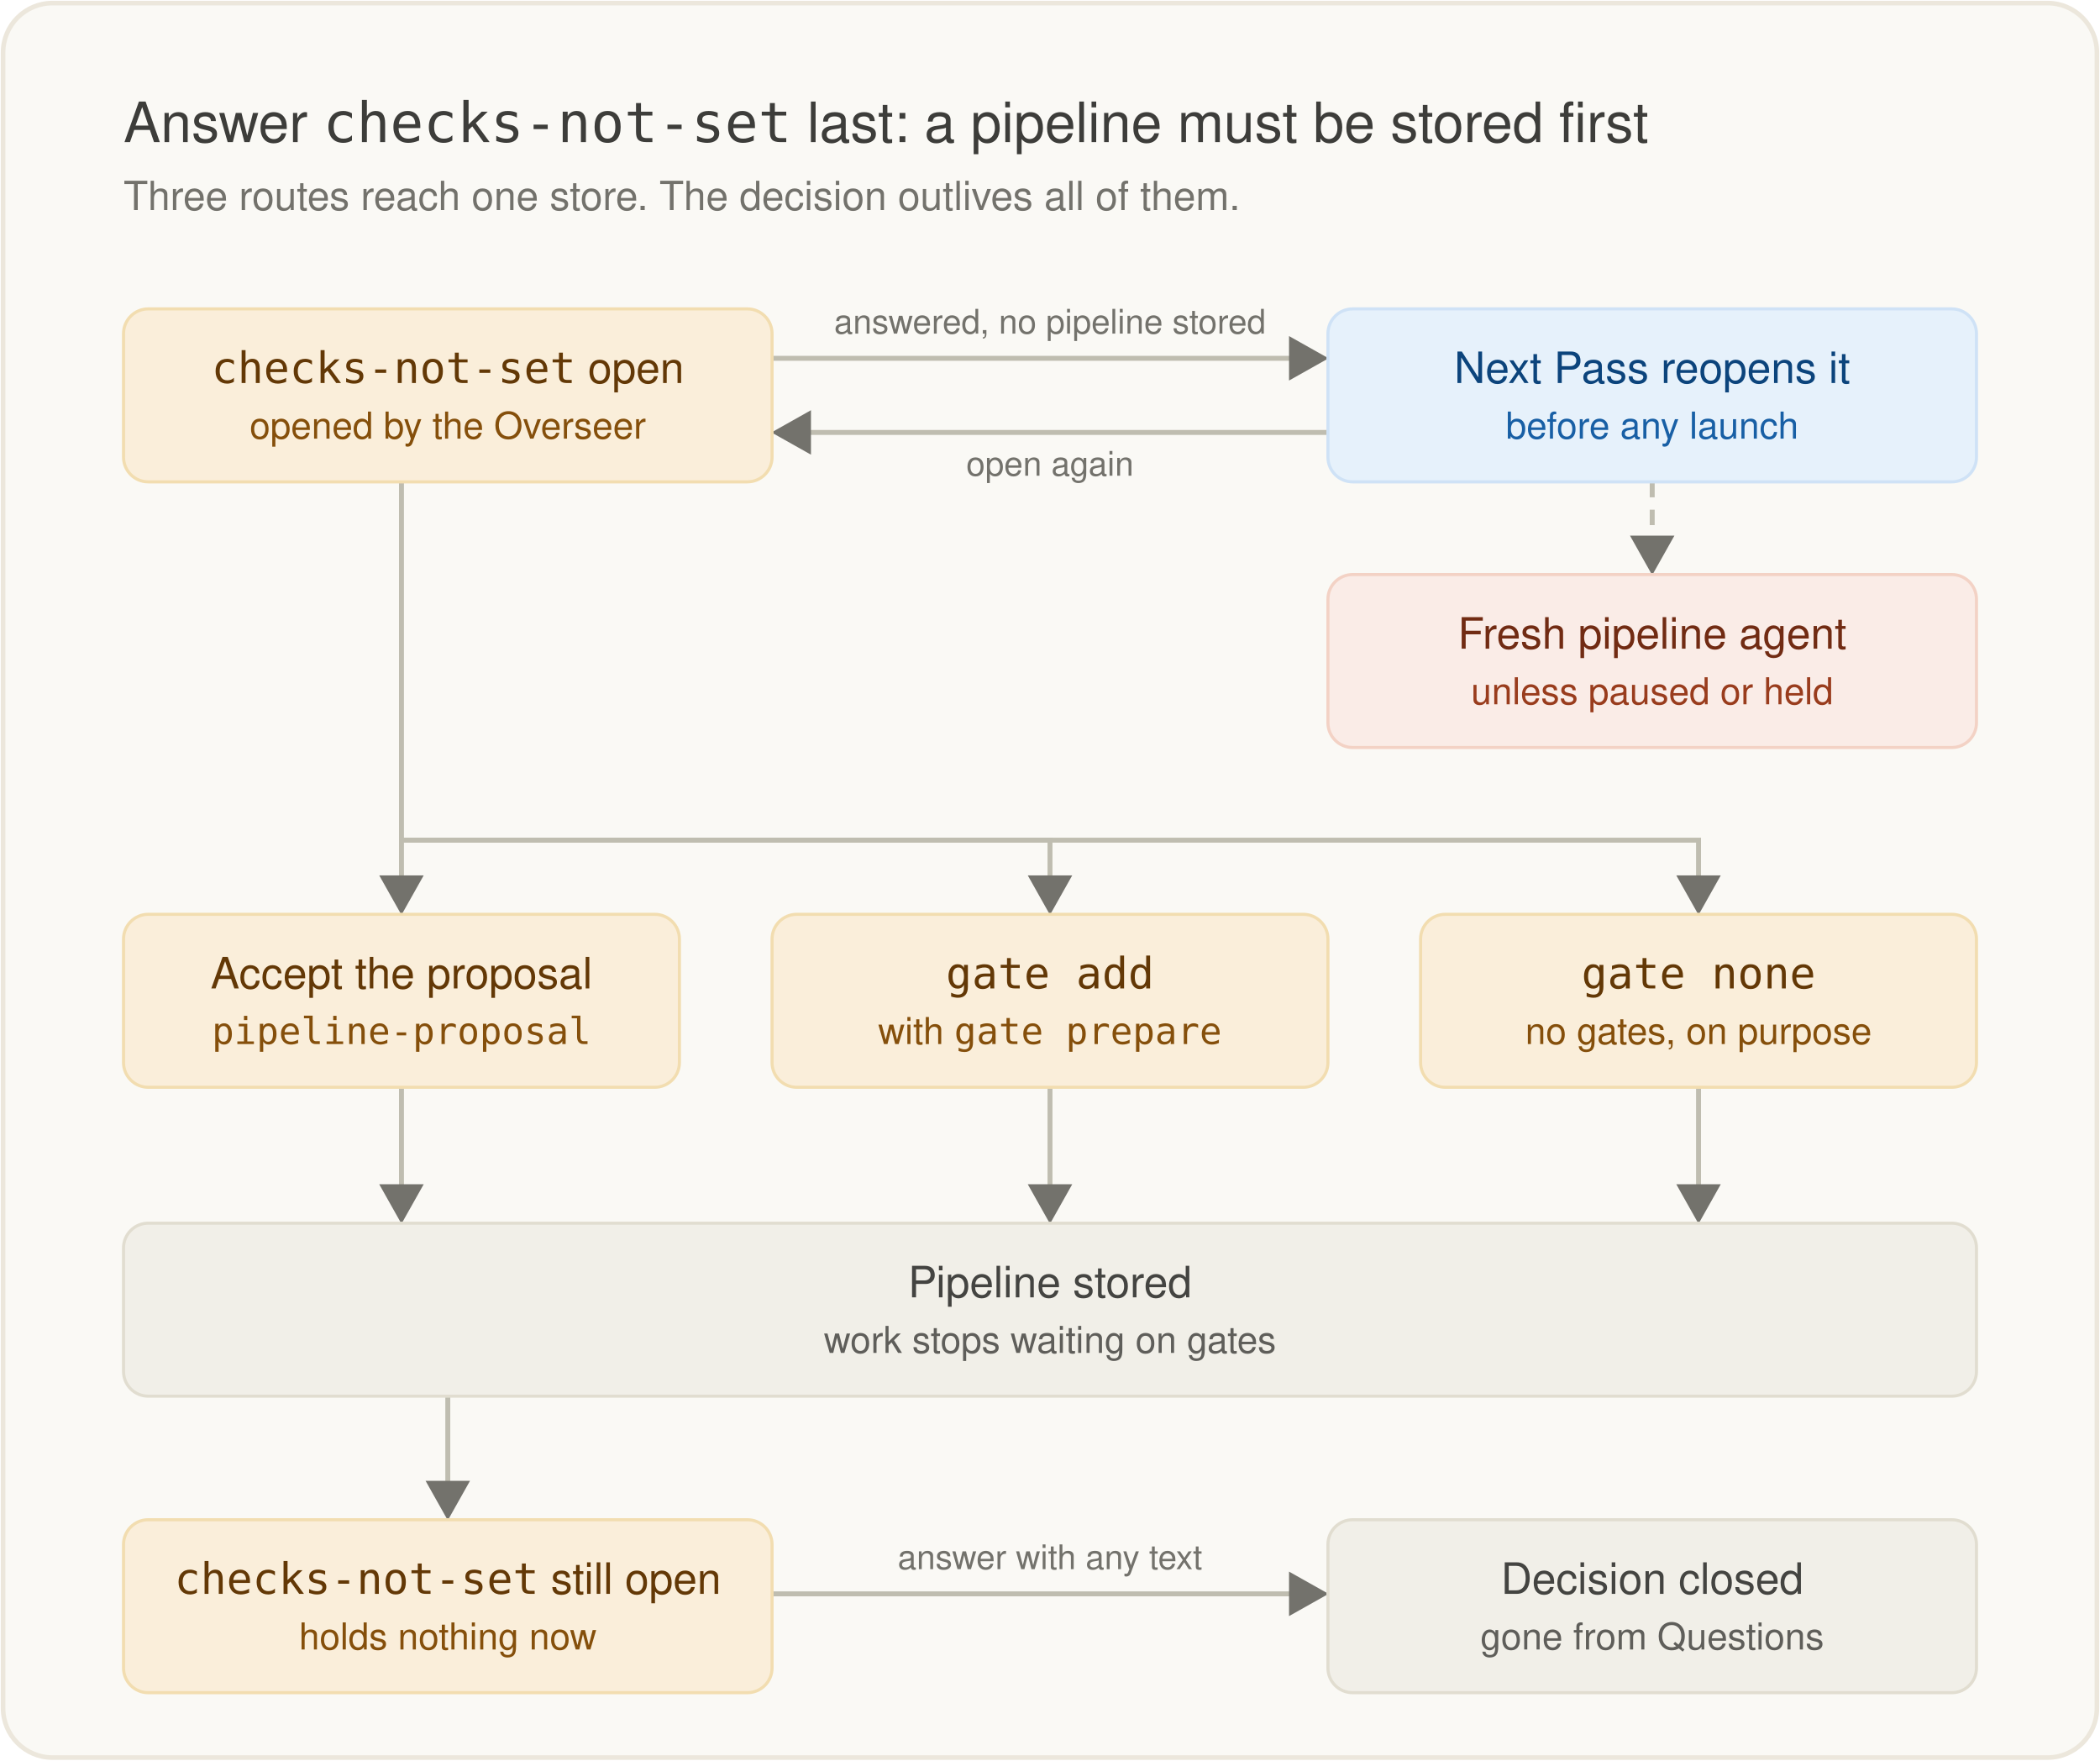
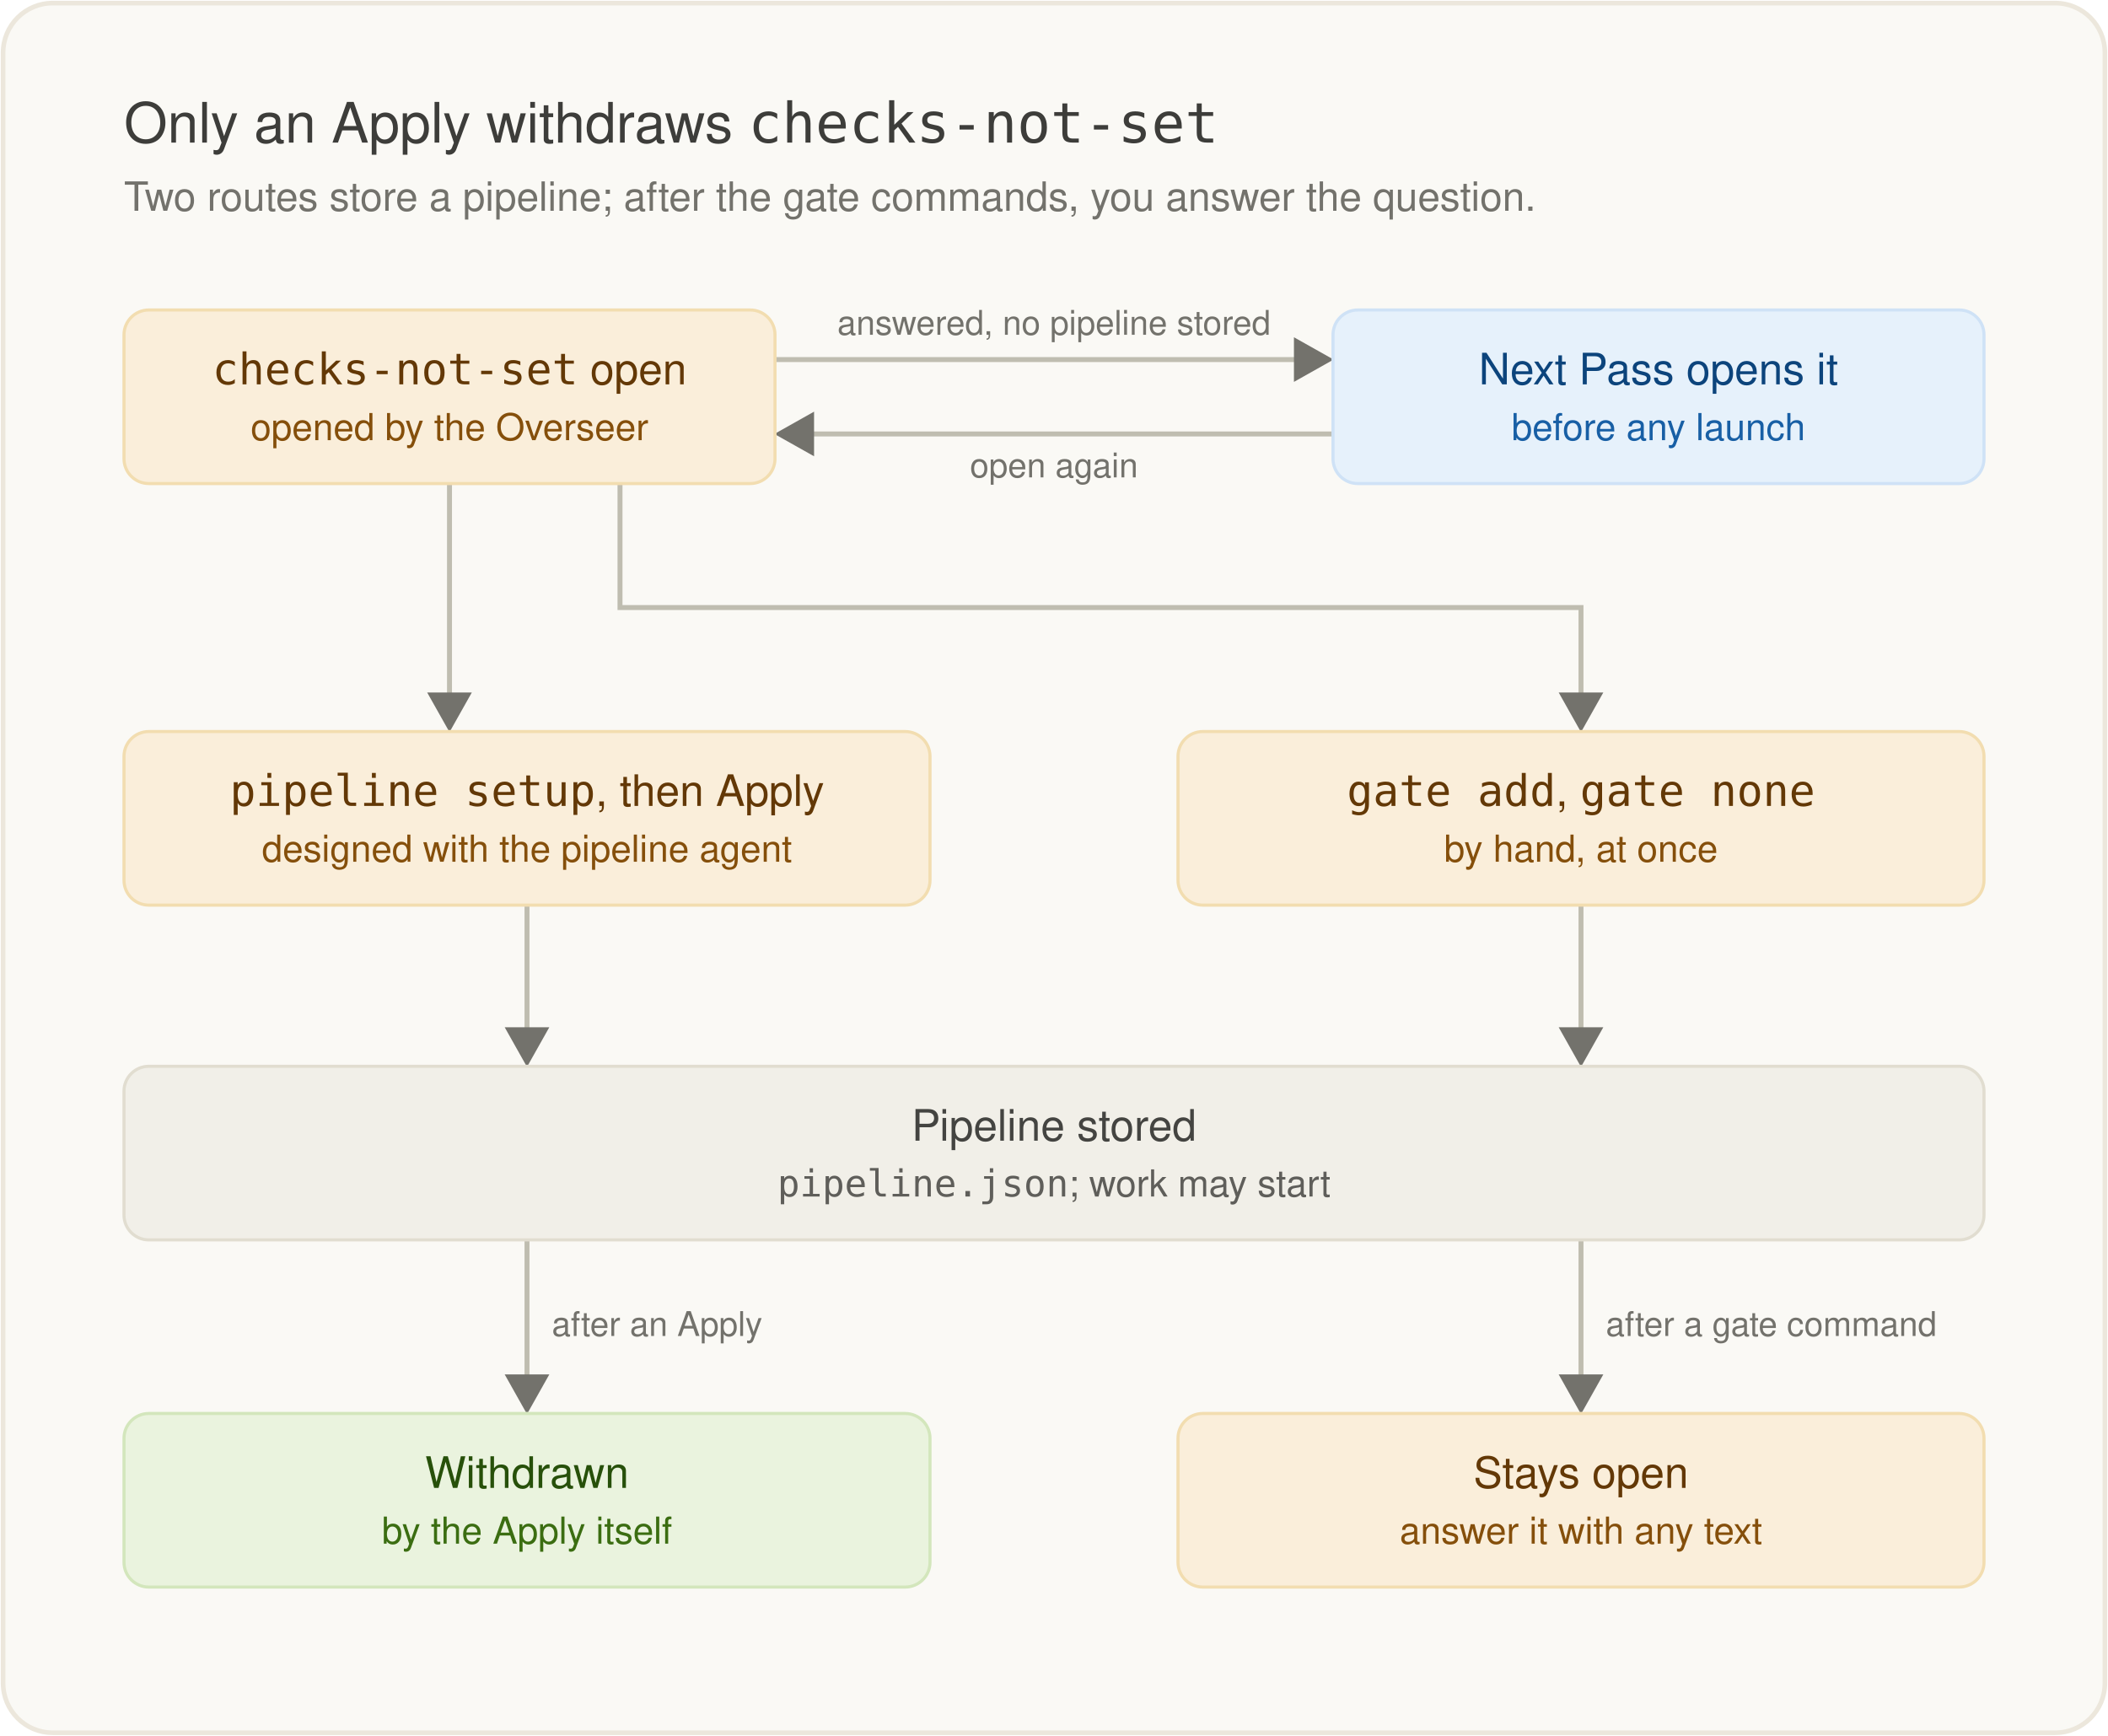
- <svg xmlns="http://www.w3.org/2000/svg" width="680" height="570" viewBox="0 0 680 570" role="img" font-family="-apple-system,BlinkMacSystemFont,'Segoe UI',Helvetica,Arial,sans-serif">
+ <svg xmlns="http://www.w3.org/2000/svg" width="680" height="560" viewBox="0 0 680 560" role="img" font-family="-apple-system,BlinkMacSystemFont,'Segoe UI',Helvetica,Arial,sans-serif">
  <defs>
    <marker id="ah" markerWidth="9" markerHeight="9" refX="6" refY="4.5" orient="auto">
      <path d="M0,0 L8,4.5 L0,9 z" fill="#73726c" />
    </marker>
  </defs>
-   <rect x="1" y="1" width="678" height="568" rx="16" fill="#FAF9F5" stroke="#ECE7DC" stroke-width="1.5" />
-   <text x="40" y="46" font-size="18" font-weight="500" fill="#3d3d3a">Answer <tspan font-family="ui-monospace,Menlo,Consolas,monospace">checks-not-set</tspan> last: a pipeline must be stored first</text>
-   <text x="40" y="68" font-size="13" fill="#73726c">Three routes reach one store. The decision outlives all of them.</text>
-   <path d="M130,156 L130,293" fill="none" stroke="#bfbdb0" stroke-width="1.6" marker-end="url(#ah)" />
-   <path d="M130,272 L340,272 L340,293" fill="none" stroke="#bfbdb0" stroke-width="1.6" marker-end="url(#ah)" />
-   <path d="M130,272 L550,272 L550,293" fill="none" stroke="#bfbdb0" stroke-width="1.6" marker-end="url(#ah)" />
-   <path d="M535,156 L535,183" fill="none" stroke="#bfbdb0" stroke-width="1.6" stroke-dasharray="5 4" marker-end="url(#ah)" />
-   <path d="M130,352 L130,393" fill="none" stroke="#bfbdb0" stroke-width="1.6" marker-end="url(#ah)" />
-   <path d="M340,352 L340,393" fill="none" stroke="#bfbdb0" stroke-width="1.6" marker-end="url(#ah)" />
-   <path d="M550,352 L550,393" fill="none" stroke="#bfbdb0" stroke-width="1.6" marker-end="url(#ah)" />
-   <path d="M145,452 L145,489" fill="none" stroke="#bfbdb0" stroke-width="1.6" marker-end="url(#ah)" />
-   <path d="M250,516 L427,516" fill="none" stroke="#bfbdb0" stroke-width="1.6" marker-end="url(#ah)" />
+   <rect x="1" y="1" width="678" height="558" rx="16" fill="#FAF9F5" stroke="#ECE7DC" stroke-width="1.5" />
+   <text x="40" y="46" font-size="18" font-weight="500" fill="#3d3d3a">Only an Apply withdraws <tspan font-family="ui-monospace,Menlo,Consolas,monospace">checks-not-set</tspan>
+   </text>
+   <text x="40" y="68" font-size="13" fill="#73726c">Two routes store a pipeline; after the gate commands, you answer the question.</text>
  <path d="M250,116 L427,116" fill="none" stroke="#bfbdb0" stroke-width="1.6" marker-end="url(#ah)" />
  <path d="M430,140 L253,140" fill="none" stroke="#bfbdb0" stroke-width="1.6" marker-end="url(#ah)" />
  <text x="340" y="108" font-size="11" fill="#73726c" text-anchor="middle">answered, no pipeline stored</text>
  <text x="340" y="154" font-size="11" fill="#73726c" text-anchor="middle">open again</text>
+   <path d="M145,156 L145,233" fill="none" stroke="#bfbdb0" stroke-width="1.6" marker-end="url(#ah)" />
+   <path d="M200,156 L200,196 L510,196 L510,233" fill="none" stroke="#bfbdb0" stroke-width="1.6" marker-end="url(#ah)" />
+   <path d="M170,292 L170,341" fill="none" stroke="#bfbdb0" stroke-width="1.6" marker-end="url(#ah)" />
+   <path d="M510,292 L510,341" fill="none" stroke="#bfbdb0" stroke-width="1.6" marker-end="url(#ah)" />
+   <path d="M170,400 L170,453" fill="none" stroke="#bfbdb0" stroke-width="1.6" marker-end="url(#ah)" />
+   <text x="178" y="431" font-size="11" fill="#73726c" text-anchor="start">after an Apply</text>
+   <path d="M510,400 L510,453" fill="none" stroke="#bfbdb0" stroke-width="1.6" marker-end="url(#ah)" />
+   <text x="518" y="431" font-size="11" fill="#73726c" text-anchor="start">after a gate command</text>
  <rect x="40" y="100" width="210" height="56" rx="8" fill="#FAEEDA" stroke="#F2DDB0" stroke-width="1" />
-   <text x="145.0" y="124" font-size="14" font-weight="500" fill="#633806" text-anchor="middle">
+   <text x="145" y="124" font-size="14" font-weight="500" fill="#633806" text-anchor="middle">
    <tspan font-family="ui-monospace,Menlo,Consolas,monospace">checks-not-set</tspan> open</text>
-   <text x="145.0" y="142" font-size="12" fill="#854F0B" text-anchor="middle">opened by the Overseer</text>
+   <text x="145" y="142" font-size="12" fill="#854F0B" text-anchor="middle">opened by the Overseer</text>
  <rect x="430" y="100" width="210" height="56" rx="8" fill="#E6F1FB" stroke="#CFE2F6" stroke-width="1" />
-   <text x="535.0" y="124" font-size="14" font-weight="500" fill="#0C447C" text-anchor="middle">Next Pass reopens it</text>
-   <text x="535.0" y="142" font-size="12" fill="#185FA5" text-anchor="middle">before any launch</text>
-   <rect x="430" y="186" width="210" height="56" rx="8" fill="#FAECE7" stroke="#F3D2C5" stroke-width="1" />
-   <text x="535.0" y="210" font-size="14" font-weight="500" fill="#712B13" text-anchor="middle">Fresh pipeline agent</text>
-   <text x="535.0" y="228" font-size="12" fill="#993C1D" text-anchor="middle">unless paused or held</text>
-   <rect x="40" y="296" width="180" height="56" rx="8" fill="#FAEEDA" stroke="#F2DDB0" stroke-width="1" />
-   <text x="130.0" y="320" font-size="14" font-weight="500" fill="#633806" text-anchor="middle">Accept the proposal</text>
-   <text x="130.0" y="338" font-size="12" fill="#854F0B" text-anchor="middle">
-     <tspan font-family="ui-monospace,Menlo,Consolas,monospace">pipeline-proposal</tspan>
+   <text x="535" y="124" font-size="14" font-weight="500" fill="#0C447C" text-anchor="middle">Next Pass opens it</text>
+   <text x="535" y="142" font-size="12" fill="#185FA5" text-anchor="middle">before any launch</text>
+   <rect x="40" y="236" width="260" height="56" rx="8" fill="#FAEEDA" stroke="#F2DDB0" stroke-width="1" />
+   <text x="170" y="260" font-size="14" font-weight="500" fill="#633806" text-anchor="middle">
+     <tspan font-family="ui-monospace,Menlo,Consolas,monospace">pipeline setup</tspan>, then Apply</text>
+   <text x="170" y="278" font-size="12" fill="#854F0B" text-anchor="middle">designed with the pipeline agent</text>
+   <rect x="380" y="236" width="260" height="56" rx="8" fill="#FAEEDA" stroke="#F2DDB0" stroke-width="1" />
+   <text x="510" y="260" font-size="14" font-weight="500" fill="#633806" text-anchor="middle">
+     <tspan font-family="ui-monospace,Menlo,Consolas,monospace">gate add</tspan>, <tspan font-family="ui-monospace,Menlo,Consolas,monospace">gate none</tspan>
  </text>
-   <rect x="250" y="296" width="180" height="56" rx="8" fill="#FAEEDA" stroke="#F2DDB0" stroke-width="1" />
-   <text x="340.0" y="320" font-size="14" font-weight="500" fill="#633806" text-anchor="middle">
-     <tspan font-family="ui-monospace,Menlo,Consolas,monospace">gate add</tspan>
-   </text>
-   <text x="340.0" y="338" font-size="12" fill="#854F0B" text-anchor="middle">with <tspan font-family="ui-monospace,Menlo,Consolas,monospace">gate prepare</tspan>
-   </text>
-   <rect x="460" y="296" width="180" height="56" rx="8" fill="#FAEEDA" stroke="#F2DDB0" stroke-width="1" />
-   <text x="550.0" y="320" font-size="14" font-weight="500" fill="#633806" text-anchor="middle">
-     <tspan font-family="ui-monospace,Menlo,Consolas,monospace">gate none</tspan>
-   </text>
-   <text x="550.0" y="338" font-size="12" fill="#854F0B" text-anchor="middle">no gates, on purpose</text>
-   <rect x="40" y="396" width="600" height="56" rx="8" fill="#F1EFE8" stroke="#E1DDD0" stroke-width="1" />
-   <text x="340.0" y="420" font-size="14" font-weight="500" fill="#444441" text-anchor="middle">Pipeline stored</text>
-   <text x="340.0" y="438" font-size="12" fill="#5F5E5A" text-anchor="middle">work stops waiting on gates</text>
-   <rect x="40" y="492" width="210" height="56" rx="8" fill="#FAEEDA" stroke="#F2DDB0" stroke-width="1" />
-   <text x="145.0" y="516" font-size="14" font-weight="500" fill="#633806" text-anchor="middle">
-     <tspan font-family="ui-monospace,Menlo,Consolas,monospace">checks-not-set</tspan> still open</text>
-   <text x="145.0" y="534" font-size="12" fill="#854F0B" text-anchor="middle">holds nothing now</text>
-   <rect x="430" y="492" width="210" height="56" rx="8" fill="#F1EFE8" stroke="#E1DDD0" stroke-width="1" />
-   <text x="535.0" y="516" font-size="14" font-weight="500" fill="#444441" text-anchor="middle">Decision closed</text>
-   <text x="535.0" y="534" font-size="12" fill="#5F5E5A" text-anchor="middle">gone from Questions</text>
-   <text x="340" y="508" font-size="11" fill="#73726c" text-anchor="middle">answer with any text</text>
+   <text x="510" y="278" font-size="12" fill="#854F0B" text-anchor="middle">by hand, at once</text>
+   <rect x="40" y="344" width="600" height="56" rx="8" fill="#F1EFE8" stroke="#E1DDD0" stroke-width="1" />
+   <text x="340" y="368" font-size="14" font-weight="500" fill="#444441" text-anchor="middle">Pipeline stored</text>
+   <text x="340" y="386" font-size="12" fill="#5F5E5A" text-anchor="middle">
+     <tspan font-family="ui-monospace,Menlo,Consolas,monospace">pipeline.json</tspan>; work may start</text>
+   <rect x="40" y="456" width="260" height="56" rx="8" fill="#EAF3DE" stroke="#D3E6BC" stroke-width="1" />
+   <text x="170" y="480" font-size="14" font-weight="500" fill="#27500A" text-anchor="middle">Withdrawn</text>
+   <text x="170" y="498" font-size="12" fill="#3B6D11" text-anchor="middle">by the Apply itself</text>
+   <rect x="380" y="456" width="260" height="56" rx="8" fill="#FAEEDA" stroke="#F2DDB0" stroke-width="1" />
+   <text x="510" y="480" font-size="14" font-weight="500" fill="#633806" text-anchor="middle">Stays open</text>
+   <text x="510" y="498" font-size="12" fill="#854F0B" text-anchor="middle">answer it with any text</text>
</svg>
